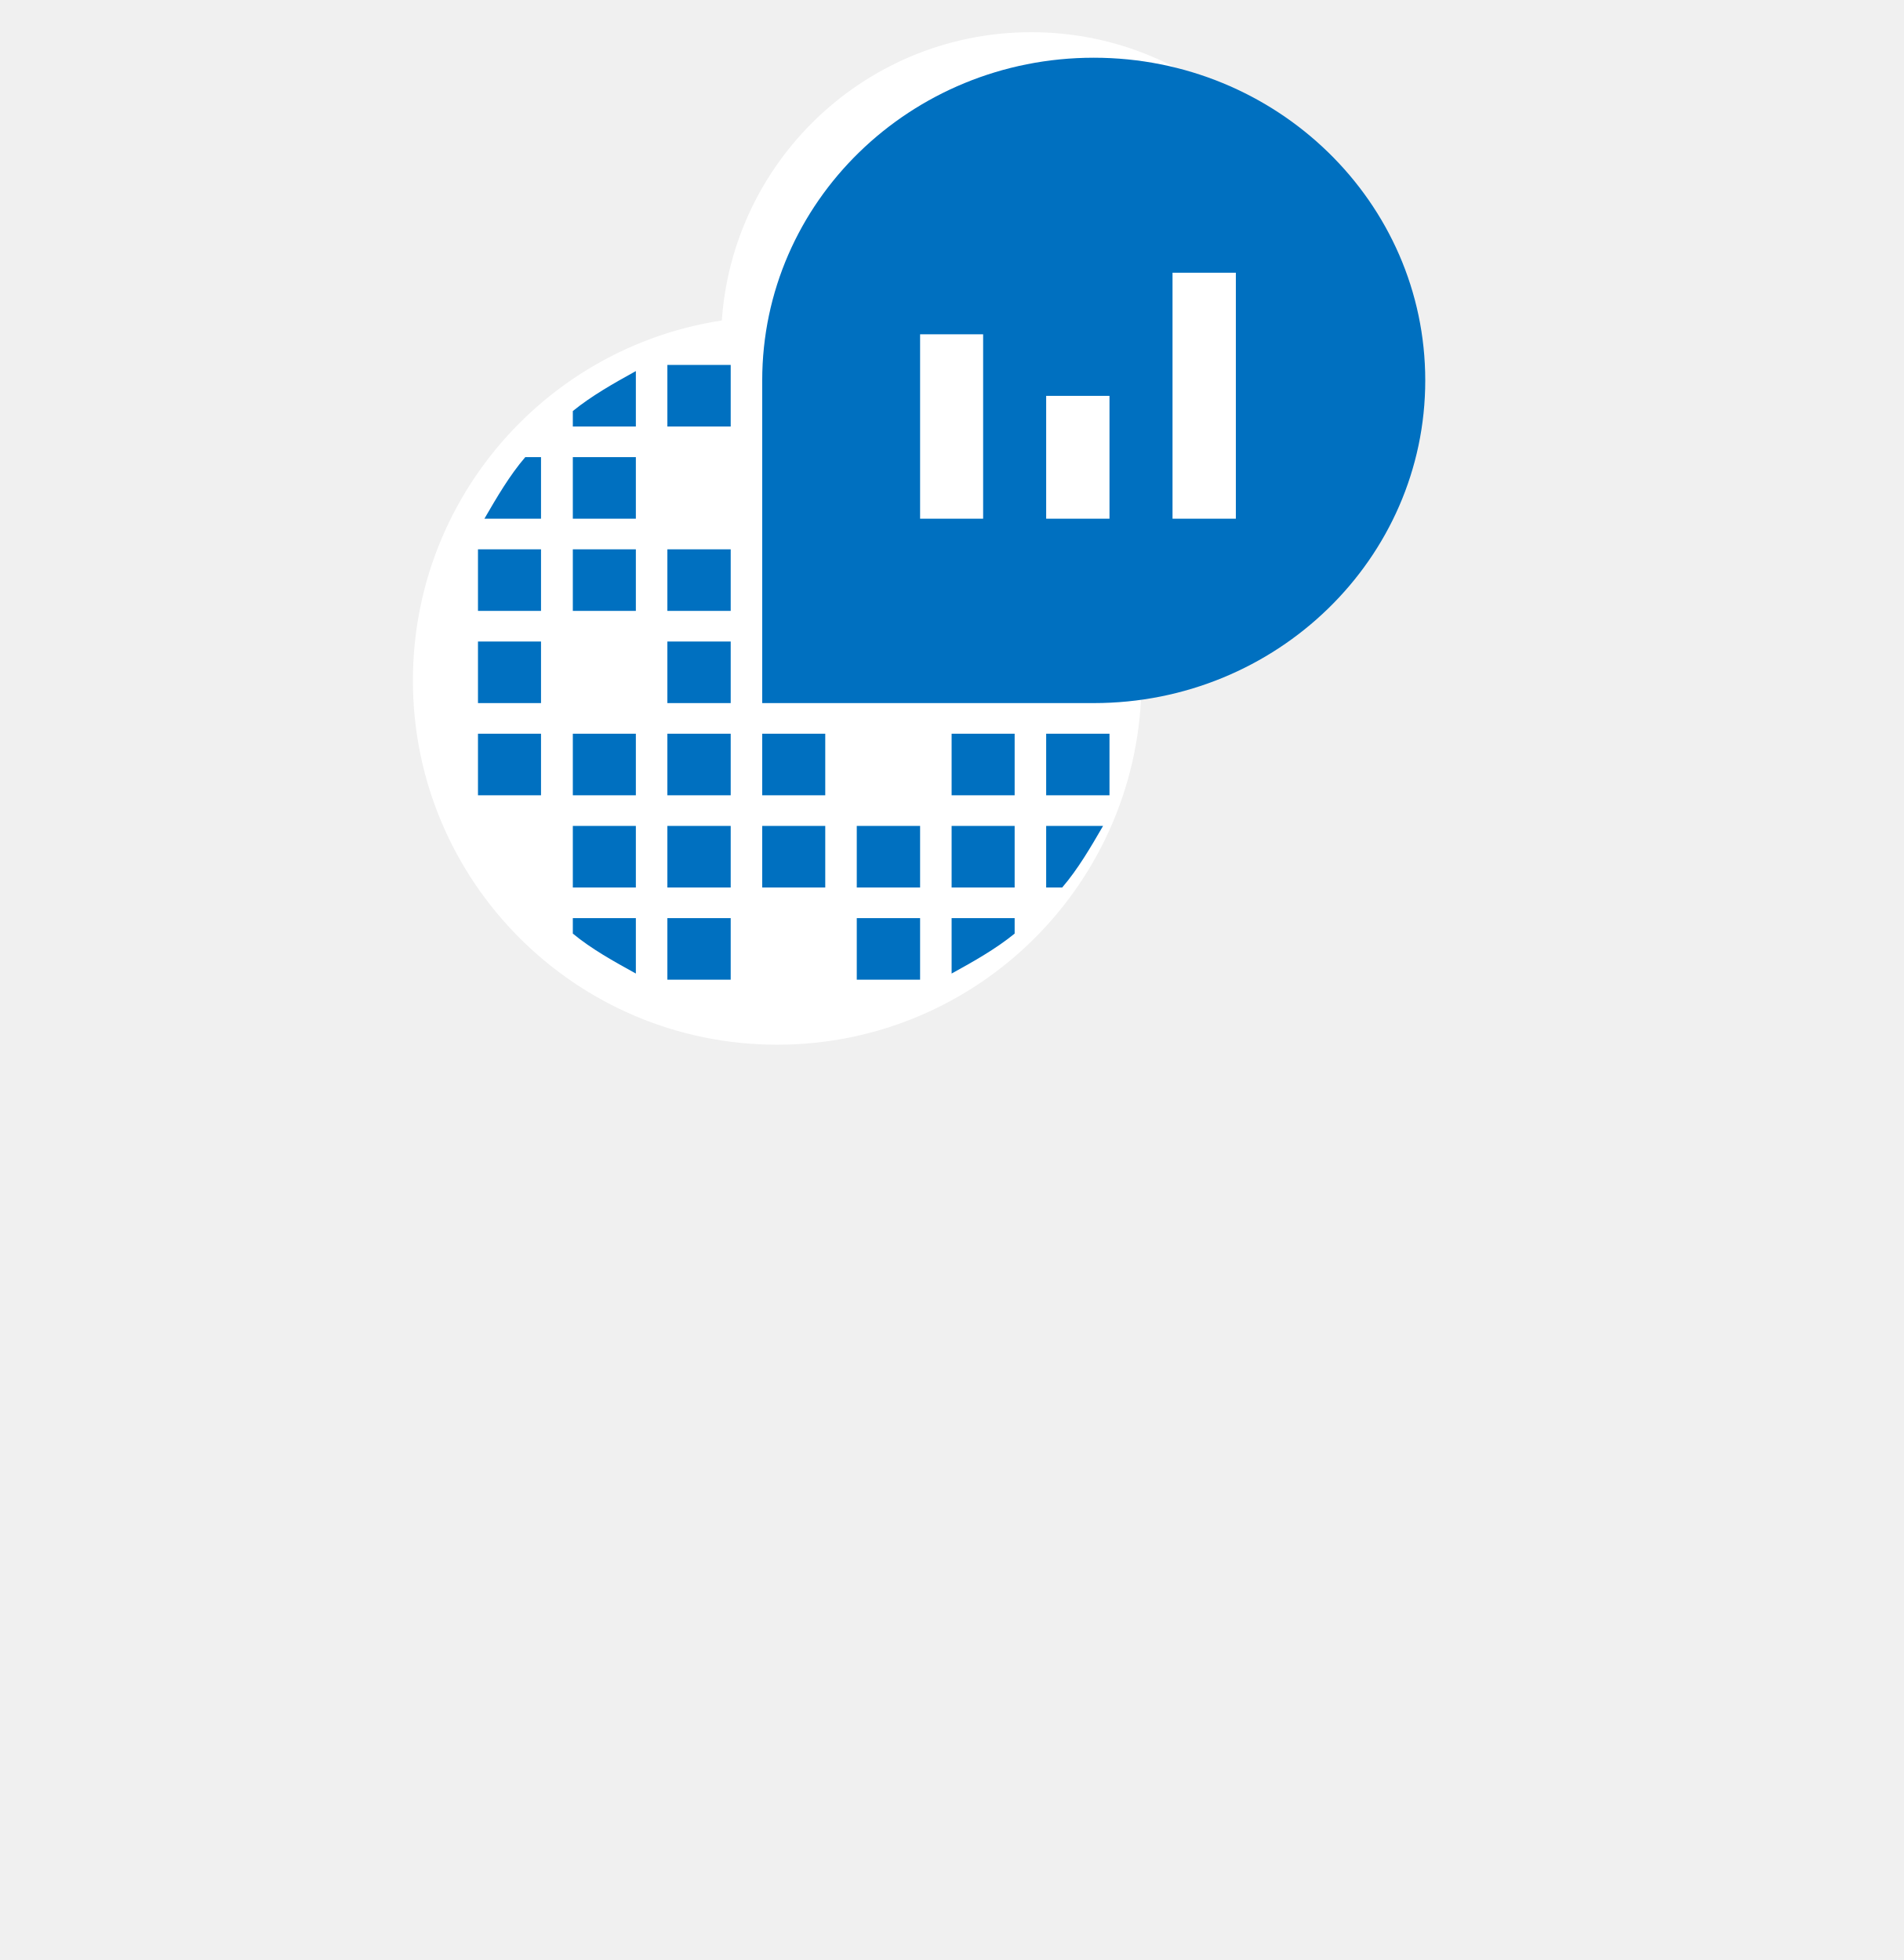
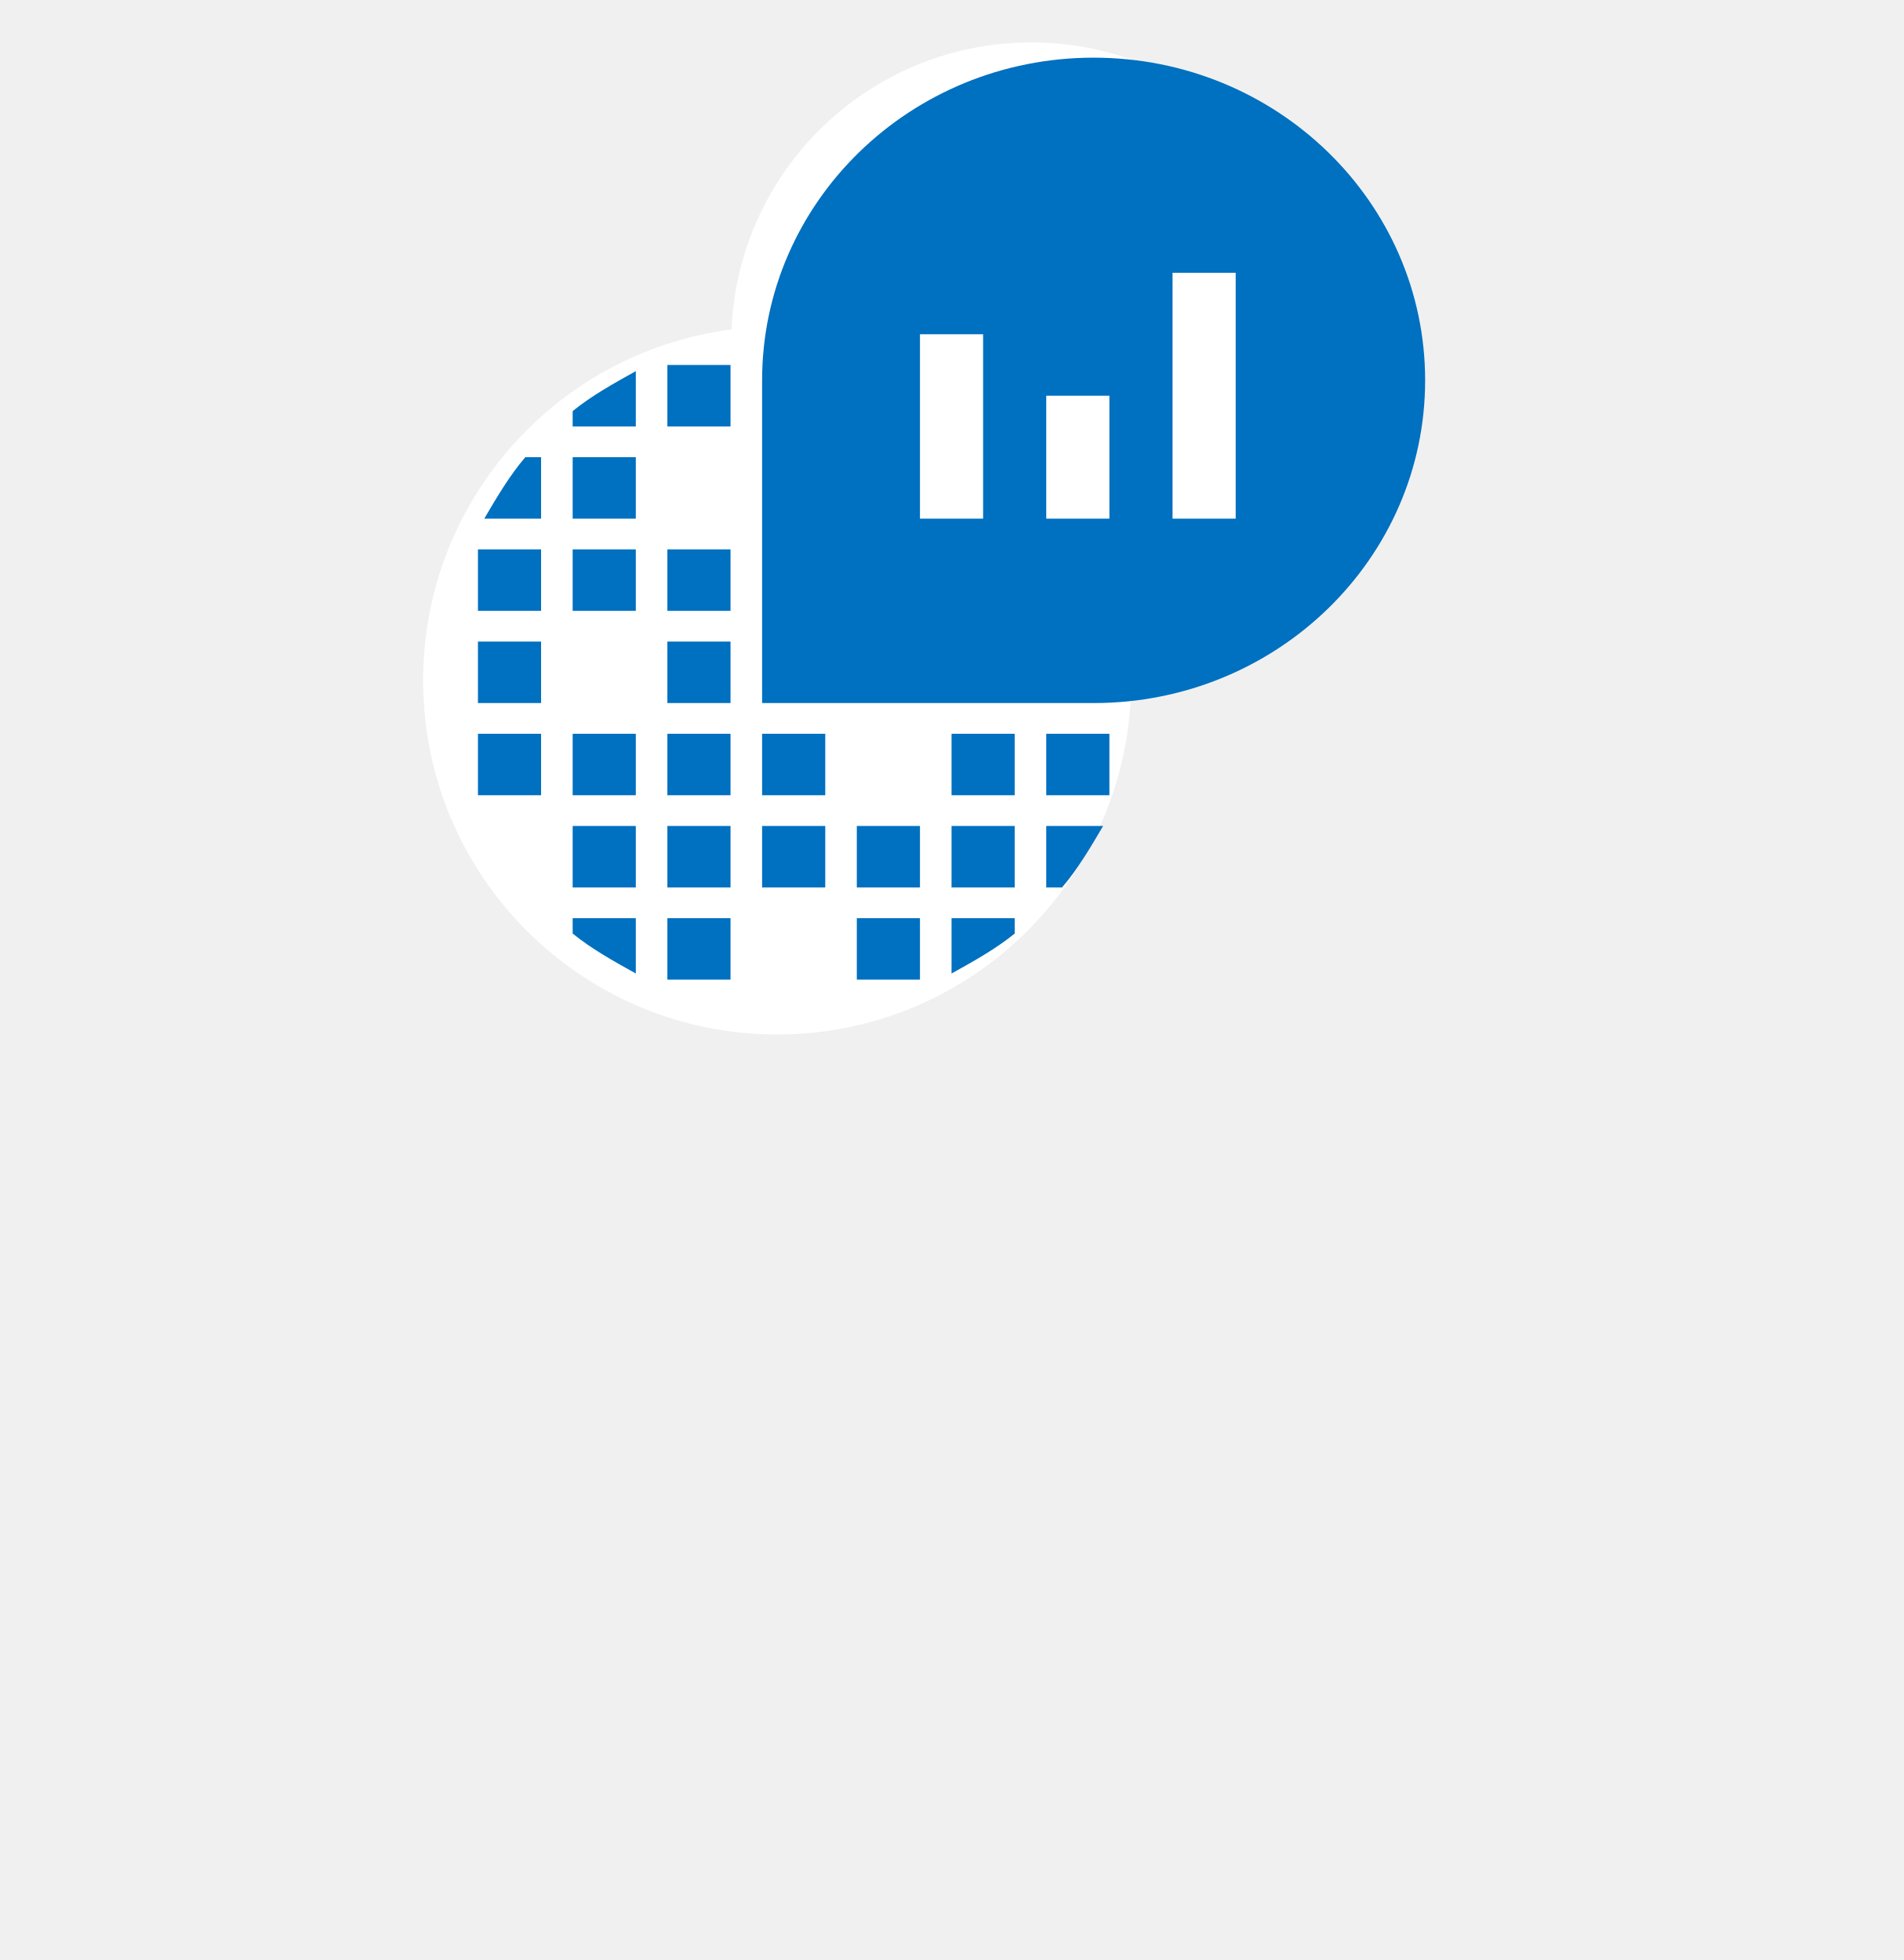
- <svg xmlns="http://www.w3.org/2000/svg" xmlns:ns1="http://schemas.microsoft.com/visio/2003/SVGExtensions/" width="0.906in" height="0.933in" viewBox="0 0 65.232 67.179" xml:space="preserve" color-interpolation-filters="sRGB" class="st3">
+ <svg xmlns="http://www.w3.org/2000/svg" xmlns:ns1="http://schemas.microsoft.com/visio/2003/SVGExtensions/" width="14.14in" height="14.562in" viewBox="0 0 1018.05 1048.44" xml:space="preserve" color-interpolation-filters="sRGB" class="st3">
  <ns1:documentProperties ns1:langID="1033" ns1:viewMarkup="false">
    <ns1:userDefs>
      <ns1:ud ns1:nameU="Ifc__CustomPropsLevel" ns1:val="VT0(0):26" />
    </ns1:userDefs>
  </ns1:documentProperties>
  <style type="text/css">
	
		.st1 {fill:#ffffff;stroke:#ffffff;stroke-linecap:round;stroke-linejoin:round;stroke-width:0.75}
		.st2 {fill:#0070c0;stroke:none;stroke-width:0.25}
		.st3 {fill:none;fill-rule:evenodd;font-size:12px;overflow:visible;stroke-linecap:square;stroke-miterlimit:3}
	
	</style>
  <g ns1:mID="0" ns1:index="1" ns1:groupContext="foregroundPage">
    <ns1:pageProperties ns1:drawingScale="1" ns1:pageScale="1" ns1:drawingUnits="19" ns1:shadowOffsetX="9" ns1:shadowOffsetY="-9" />
-     <g id="group1022-1" transform="translate(14.5227,-31.7467)" ns1:mID="1022" ns1:groupContext="group">
-       <g id="shape1023-2" ns1:mID="1023" ns1:groupContext="shape" transform="translate(10.5597,-13.4468)">
-         <ellipse cx="10.254" cy="56.926" rx="10.254" ry="10.254" class="st1" />
+     <g id="group1006-1" transform="translate(226.649,-495.456)" ns1:mID="1006" ns1:groupContext="group">
+       <g id="shape1007-2" ns1:mID="1007" ns1:groupContext="shape" transform="translate(164.801,-209.858)">
+         <ellipse cx="160.022" cy="888.414" rx="160.022" ry="160.022" class="st1" />
      </g>
-       <g id="shape1024-4" ns1:mID="1024" ns1:groupContext="shape">
-         <ellipse cx="12.108" cy="55.071" rx="12.108" ry="12.108" class="st1" />
+       <g id="shape1008-4" ns1:mID="1008" ns1:groupContext="shape">
+         <ellipse cx="188.968" cy="859.468" rx="188.968" ry="188.968" class="st1" />
      </g>
-       <g id="shape1025-6" ns1:mID="1025" ns1:groupContext="shape" transform="translate(1.85473,-1.85473)">
-         <path d="M3.25 54.54 L5.41 54.54 L5.41 52.43 L3.25 52.43 L3.25 54.54 ZM3.25 48.22 L5.41 48.22 L5.41 46.32 C4.65 46.74         3.89 47.17 3.25 47.69 L3.25 48.22 ZM6.49 60.86 L8.66 60.86 L8.66 58.75 L6.49 58.75 L6.49 60.86 ZM6.49         67.18 L8.66 67.18 L8.66 65.07 L6.49 65.07 L6.49 67.18 ZM6.49 57.7 L8.66 57.7 L8.66 55.59 L6.49 55.59         L6.49 57.7 ZM6.49 64.02 L8.66 64.02 L8.66 61.91 L6.49 61.91 L6.49 64.02 ZM3.25 60.86 L5.41 60.86 L5.41         58.75 L3.25 58.75 L3.25 60.86 ZM3.25 64.02 L5.41 64.02 L5.41 61.91 L3.25 61.91 L3.25 64.02 ZM0 57.7         L2.16 57.7 L2.16 55.59 L0 55.59 L0 57.7 ZM0 60.86 L2.16 60.86 L2.16 58.75 L0 58.75 L0 60.86 ZM0 54.54         L2.16 54.54 L2.16 52.43 L0 52.43 L0 54.54 ZM0.22 51.38 L2.16 51.38 L2.16 49.27 L1.62 49.27 C1.08 49.9         0.65 50.64 0.22 51.38 ZM3.25 65.6 C3.89 66.13 4.65 66.55 5.41 66.97 L5.41 65.07 L3.25 65.07 L3.25 65.6         ZM3.25 51.38 L5.41 51.38 L5.41 49.27 L3.25 49.27 L3.25 51.38 ZM19.47 64.02 L20.02 64.02 C20.56 63.39         20.99 62.65 21.42 61.91 L19.47 61.91 L19.47 64.02 ZM16.23 60.86 L18.39 60.86 L18.39 58.75 L16.23 58.75         L16.23 60.86 ZM16.23 66.97 C16.99 66.55 17.74 66.13 18.39 65.6 L18.39 65.07 L16.23 65.07 L16.23 66.97         ZM16.23 64.02 L18.39 64.02 L18.39 61.91 L16.23 61.91 L16.23 64.02 ZM6.49 54.54 L8.66 54.54 L8.66 52.43         L6.49 52.43 L6.49 54.54 ZM21.1 35.58 C14.82 35.58 9.74 40.53 9.74 46.64 C9.74 49.9 9.74 57.7 9.74 57.7         C9.74 57.7 18.18 57.7 21.1 57.7 C27.37 57.7 32.46 52.75 32.46 46.64 C32.46 40.53 27.37 35.58 21.1 35.58         ZM17.31 51.38 L15.15 51.38 L15.15 45.06 L17.31 45.06 L17.31 51.38 ZM21.64 51.38 L19.47 51.38 L19.47         47.17 L21.64 47.17 L21.64 51.38 ZM25.97 51.38 L23.8 51.38 L23.8 42.95 L25.97 42.95 L25.97 51.38 ZM19.47         60.86 L21.64 60.86 L21.64 58.75 L19.47 58.75 L19.47 60.86 ZM6.49 48.22 L8.66 48.22 L8.66 46.11 L6.49         46.11 L6.49 48.22 ZM12.98 64.02 L15.15 64.02 L15.15 61.91 L12.98 61.91 L12.98 64.02 ZM9.74 64.02 L11.9         64.02 L11.9 61.91 L9.74 61.91 L9.74 64.02 ZM9.74 60.86 L11.9 60.86 L11.9 58.75 L9.74 58.75 L9.74 60.86         ZM12.98 67.18 L15.15 67.18 L15.15 65.07 L12.98 65.07 L12.98 67.18 Z" class="st2" />
+       <g id="shape1009-6" ns1:mID="1009" ns1:groupContext="shape" transform="translate(28.9459,-28.9459)">
+         <path d="M50.66 851.16 L84.43 851.16 L84.43 818.28 L50.66 818.28 L50.66 851.16 ZM50.66 752.52 L84.43 752.52 L84.43         722.93 C72.61 729.51 60.79 736.08 50.66 744.3 L50.66 752.52 ZM101.31 949.8 L135.08 949.8 L135.08 916.92         L101.31 916.92 L101.31 949.8 ZM101.31 1048.44 L135.08 1048.44 L135.08 1015.56 L101.31 1015.56 L101.31         1048.44 ZM101.31 900.48 L135.08 900.48 L135.08 867.6 L101.31 867.6 L101.31 900.48 ZM101.31 999.12 L135.08         999.12 L135.08 966.24 L101.31 966.24 L101.31 999.12 ZM50.66 949.8 L84.43 949.8 L84.43 916.92 L50.66         916.92 L50.66 949.8 ZM50.66 999.12 L84.43 999.12 L84.43 966.24 L50.66 966.24 L50.66 999.12 ZM0 900.48         L33.77 900.48 L33.77 867.6 L0 867.6 L0 900.48 ZM0 949.8 L33.77 949.8 L33.77 916.92 L0 916.92 L0 949.8         ZM0 851.16 L33.77 851.16 L33.77 818.28 L0 818.28 L0 851.16 ZM3.38 801.84 L33.77 801.84 L33.77 768.96         L25.33 768.96 C16.89 778.83 10.13 790.33 3.38 801.84 ZM50.66 1023.78 C60.79 1032 72.61 1038.57 84.43         1045.15 L84.43 1015.56 L50.66 1015.56 L50.66 1023.78 ZM50.66 801.84 L84.43 801.84 L84.43 768.96 L50.66         768.96 L50.66 801.84 ZM303.93 999.12 L312.37 999.12 C320.82 989.25 327.57 977.75 334.33 966.24 L303.93         966.24 L303.93 999.12 ZM253.28 949.8 L287.05 949.8 L287.05 916.92 L253.28 916.92 L253.28 949.8 ZM253.28         1045.15 C265.1 1038.57 276.92 1032 287.05 1023.78 L287.05 1015.56 L253.28 1015.56 L253.28 1045.15 ZM253.28         999.12 L287.05 999.12 L287.05 966.24 L253.28 966.24 L253.28 999.12 ZM101.31 851.16 L135.08 851.16 L135.08         818.28 L101.31 818.28 L101.31 851.16 ZM329.26 555.25 C231.33 555.25 151.97 632.51 151.97 727.86 C151.97         778.83 151.97 900.48 151.97 900.48 C151.97 900.48 283.67 900.48 329.26 900.48 C427.19 900.48 506.55         823.21 506.55 727.86 C506.55 632.51 427.19 555.25 329.26 555.25 ZM270.16 801.84 L236.39 801.84 L236.39         703.2 L270.16 703.2 L270.16 801.84 ZM337.7 801.84 L303.93 801.84 L303.93 736.08 L337.7 736.08 L337.7         801.84 ZM405.24 801.84 L371.47 801.84 L371.47 670.33 L405.24 670.33 L405.24 801.84 ZM303.93 949.8 L337.7         949.8 L337.7 916.92 L303.93 916.92 L303.93 949.8 ZM101.31 752.52 L135.08 752.52 L135.08 719.64 L101.31         719.64 L101.31 752.52 ZM202.62 999.12 L236.39 999.12 L236.39 966.24 L202.62 966.24 L202.62 999.12 ZM151.97         999.12 L185.74 999.12 L185.74 966.24 L151.97 966.24 L151.97 999.12 ZM151.97 949.8 L185.74 949.8 L185.74         916.92 L151.97 916.92 L151.97 949.8 ZM202.62 1048.44 L236.39 1048.44 L236.39 1015.56 L202.62 1015.56         L202.62 1048.44 Z" class="st2" />
      </g>
    </g>
  </g>
</svg>
